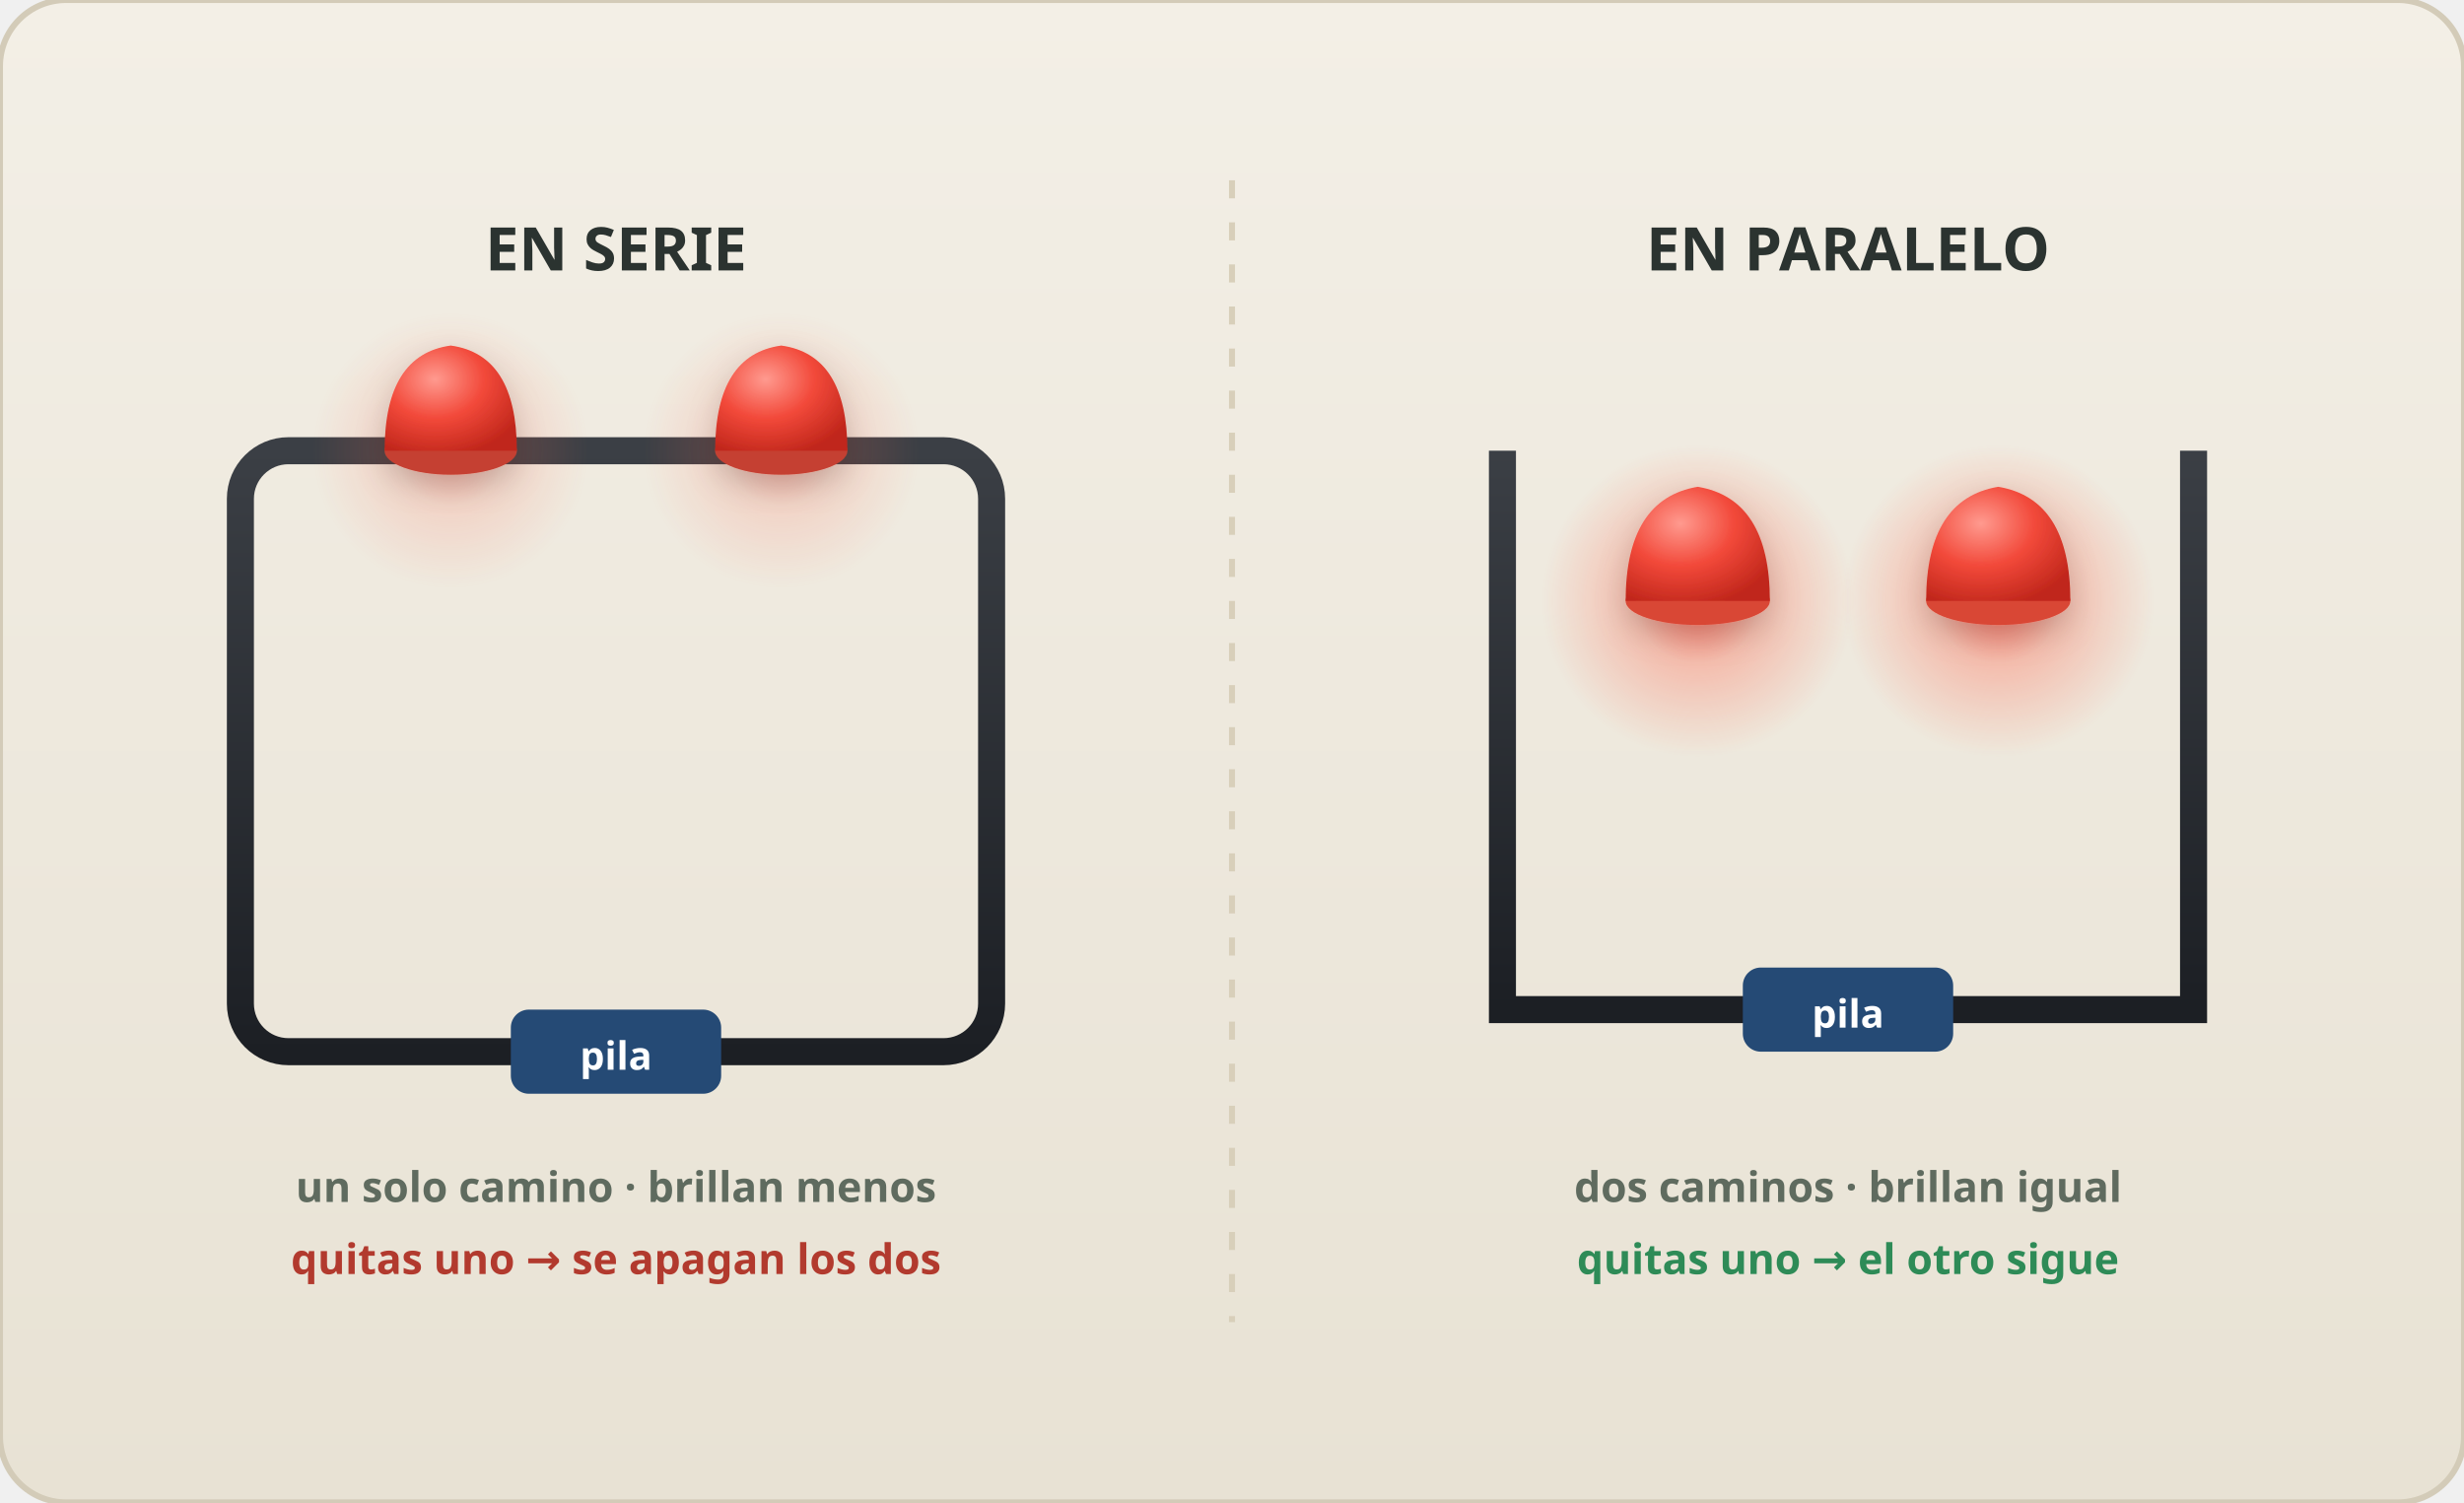
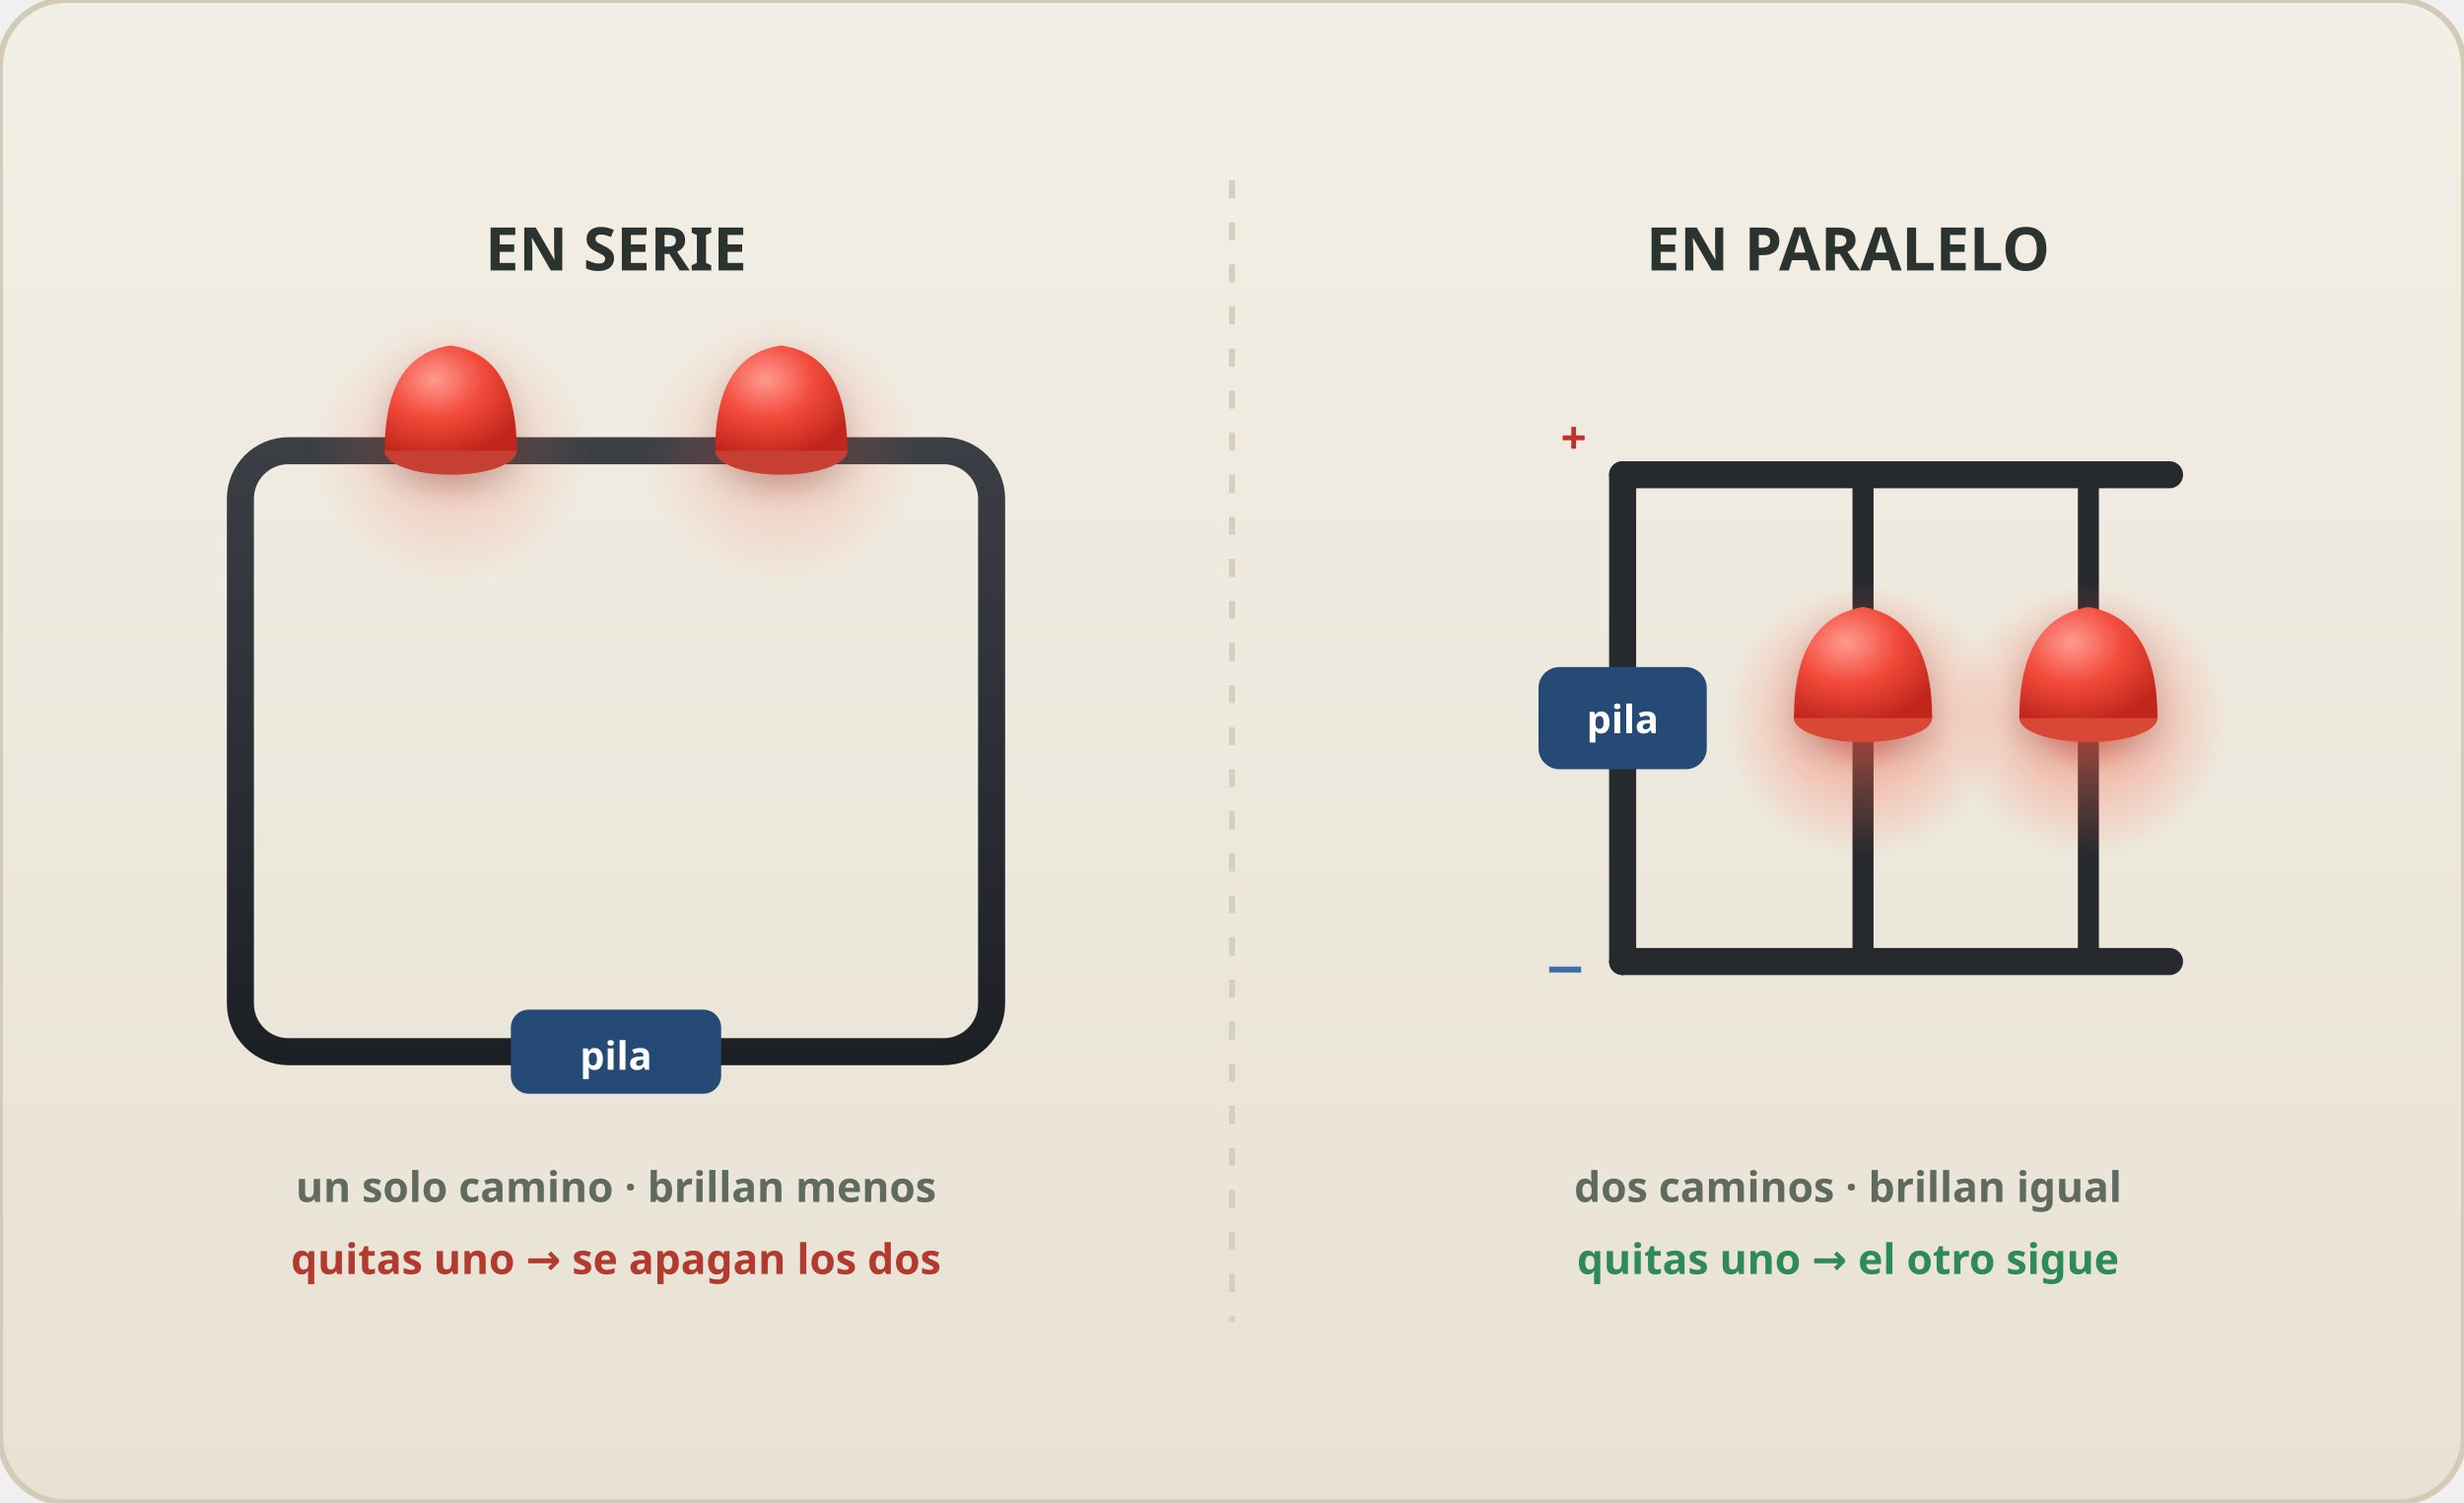
<svg xmlns="http://www.w3.org/2000/svg" viewBox="0 0 820 500" width="820" height="500" font-family="'Segoe UI',system-ui,sans-serif">
  <defs>
    <linearGradient id="panel" x1="0" y1="0" x2="0" y2="1">
      <stop offset="0" stop-color="#f3efe6" />
      <stop offset="1" stop-color="#e8e2d4" />
    </linearGradient>
    <radialGradient id="glowB" cx="0.5" cy="0.5" r="0.5">
      <stop offset="0" stop-color="#ff5a4d" stop-opacity="0.85" />
      <stop offset="0.4" stop-color="#ff6a52" stop-opacity="0.35" />
      <stop offset="1" stop-color="#ff6a52" stop-opacity="0" />
    </radialGradient>
    <radialGradient id="glowM" cx="0.5" cy="0.5" r="0.5">
      <stop offset="0" stop-color="#ff5a4d" stop-opacity="0.45" />
      <stop offset="0.4" stop-color="#ff6a52" stop-opacity="0.18" />
      <stop offset="1" stop-color="#ff6a52" stop-opacity="0" />
    </radialGradient>
    <radialGradient id="dome" cx="0.38" cy="0.32" r="0.75">
      <stop offset="0" stop-color="#ff9a8f" />
      <stop offset="0.5" stop-color="#f2493a" />
      <stop offset="1" stop-color="#c0261b" />
    </radialGradient>
    <linearGradient id="wireK" x1="0" y1="0" x2="0" y2="1">
      <stop offset="0" stop-color="#3b3f45" />
      <stop offset="1" stop-color="#1c1f24" />
    </linearGradient>
    <filter id="soft" x="-30%" y="-30%" width="160%" height="160%">
      <feDropShadow dx="0" dy="4" stdDeviation="5" flood-color="#000" flood-opacity="0.18" />
    </filter>
  </defs>
  <rect x="0" y="0" width="820" height="500" rx="22" fill="url(#panel)" />
  <rect x="0" y="0" width="820" height="500" rx="22" fill="none" stroke="#d3cbb8" stroke-width="2" />
  <line x1="410" y1="60" x2="410" y2="440" stroke="#d8cfba" stroke-width="2" stroke-dasharray="6 8" />
  <text x="205" y="90" text-anchor="middle" font-size="20" font-weight="800" fill="#2b3330">EN SERIE</text>
  <text x="615" y="90" text-anchor="middle" font-size="20" font-weight="800" fill="#2b3330">EN PARALELO</text>
  <g>
    <rect x="80" y="150" width="250" height="200" rx="16" fill="none" stroke="url(#wireK)" stroke-width="9" />
    <circle cx="150" cy="150" r="46" fill="url(#glowM)" />
    <circle cx="260" cy="150" r="46" fill="url(#glowM)" />
    <g filter="url(#soft)">
      <ellipse cx="150" cy="150" rx="22" ry="8" fill="#c53f30" />
      <path d="M128 150 Q128 118 150 115 Q172 118 172 150 Z" fill="url(#dome)" />
      <ellipse cx="260" cy="150" rx="22" ry="8" fill="#c53f30" />
      <path d="M238 150 Q238 118 260 115 Q282 118 282 150 Z" fill="url(#dome)" />
    </g>
    <rect x="170" y="336" width="70" height="28" rx="6" fill="#254a75" />
    <text x="205" y="356" text-anchor="middle" font-size="13" fill="#fff" font-weight="700">pila</text>
    <text x="205" y="400" text-anchor="middle" font-size="14" font-weight="600" fill="#5f6b5f">un solo camino · brillan menos</text>
    <text x="205" y="424" text-anchor="middle" font-size="14" font-weight="700" fill="#b23a2e">quitas uno → se apagan los dos</text>
  </g>
  <g>
-     <path d="M500 150 L500 336 L730 336 L730 150" fill="none" stroke="url(#wireK)" stroke-width="9" />
-     <line x1="500" y1="150" x2="730" y2="150" stroke="url(#wireK)" stroke-width="9" />
-     <line x1="565" y1="150" x2="565" y2="200" stroke="url(#wireK)" stroke-width="7" />
-     <line x1="665" y1="150" x2="665" y2="200" stroke="url(#wireK)" stroke-width="7" />
-     <circle cx="565" cy="200" r="52" fill="url(#glowB)" />
-     <circle cx="665" cy="200" r="52" fill="url(#glowB)" />
+     <line x1="540" y1="158" x2="722" y2="158" stroke="#26292e" stroke-width="9" stroke-linecap="round" />
+     <line x1="540" y1="320" x2="722" y2="320" stroke="#26292e" stroke-width="9" stroke-linecap="round" />
+     <text x="528" y="151" text-anchor="end" font-size="15" font-weight="800" fill="#c0322a">+</text>
+     <text x="528" y="328" text-anchor="end" font-size="17" font-weight="800" fill="#3a6ea5">−</text>
+     <line x1="540" y1="158" x2="540" y2="320" stroke="#26292e" stroke-width="9" stroke-linecap="round" />
+     <rect x="512" y="222" width="56" height="34" rx="7" fill="#254a75" />
+     <text x="540" y="244" text-anchor="middle" font-size="13" fill="#fff" font-weight="700">pila</text>
+     <line x1="620" y1="158" x2="620" y2="320" stroke="#26292e" stroke-width="7" stroke-linecap="round" />
+     <line x1="695" y1="158" x2="695" y2="320" stroke="#26292e" stroke-width="7" stroke-linecap="round" />
+     <circle cx="620" cy="239" r="46" fill="url(#glowB)" />
+     <circle cx="695" cy="239" r="46" fill="url(#glowB)" />
    <g filter="url(#soft)">
-       <ellipse cx="565" cy="200" rx="24" ry="8" fill="#d94636" />
-       <path d="M541 200 Q541 166 565 162 Q589 166 589 200 Z" fill="url(#dome)" />
-       <ellipse cx="665" cy="200" rx="24" ry="8" fill="#d94636" />
-       <path d="M641 200 Q641 166 665 162 Q689 166 689 200 Z" fill="url(#dome)" />
+       <ellipse cx="620" cy="239" rx="23" ry="8" fill="#d94636" />
+       <path d="M597 239 Q597 206 620 202 Q643 206 643 239 Z" fill="url(#dome)" />
+       <ellipse cx="695" cy="239" rx="23" ry="8" fill="#d94636" />
+       <path d="M672 239 Q672 206 695 202 Q718 206 718 239 Z" fill="url(#dome)" />
    </g>
-     <rect x="580" y="322" width="70" height="28" rx="6" fill="#254a75" />
-     <text x="615" y="342" text-anchor="middle" font-size="13" fill="#fff" font-weight="700">pila</text>
    <text x="615" y="400" text-anchor="middle" font-size="14" font-weight="600" fill="#5f6b5f">dos caminos · brillan igual</text>
    <text x="615" y="424" text-anchor="middle" font-size="14" font-weight="700" fill="#2e8b57">quitas uno → el otro sigue</text>
  </g>
</svg>
